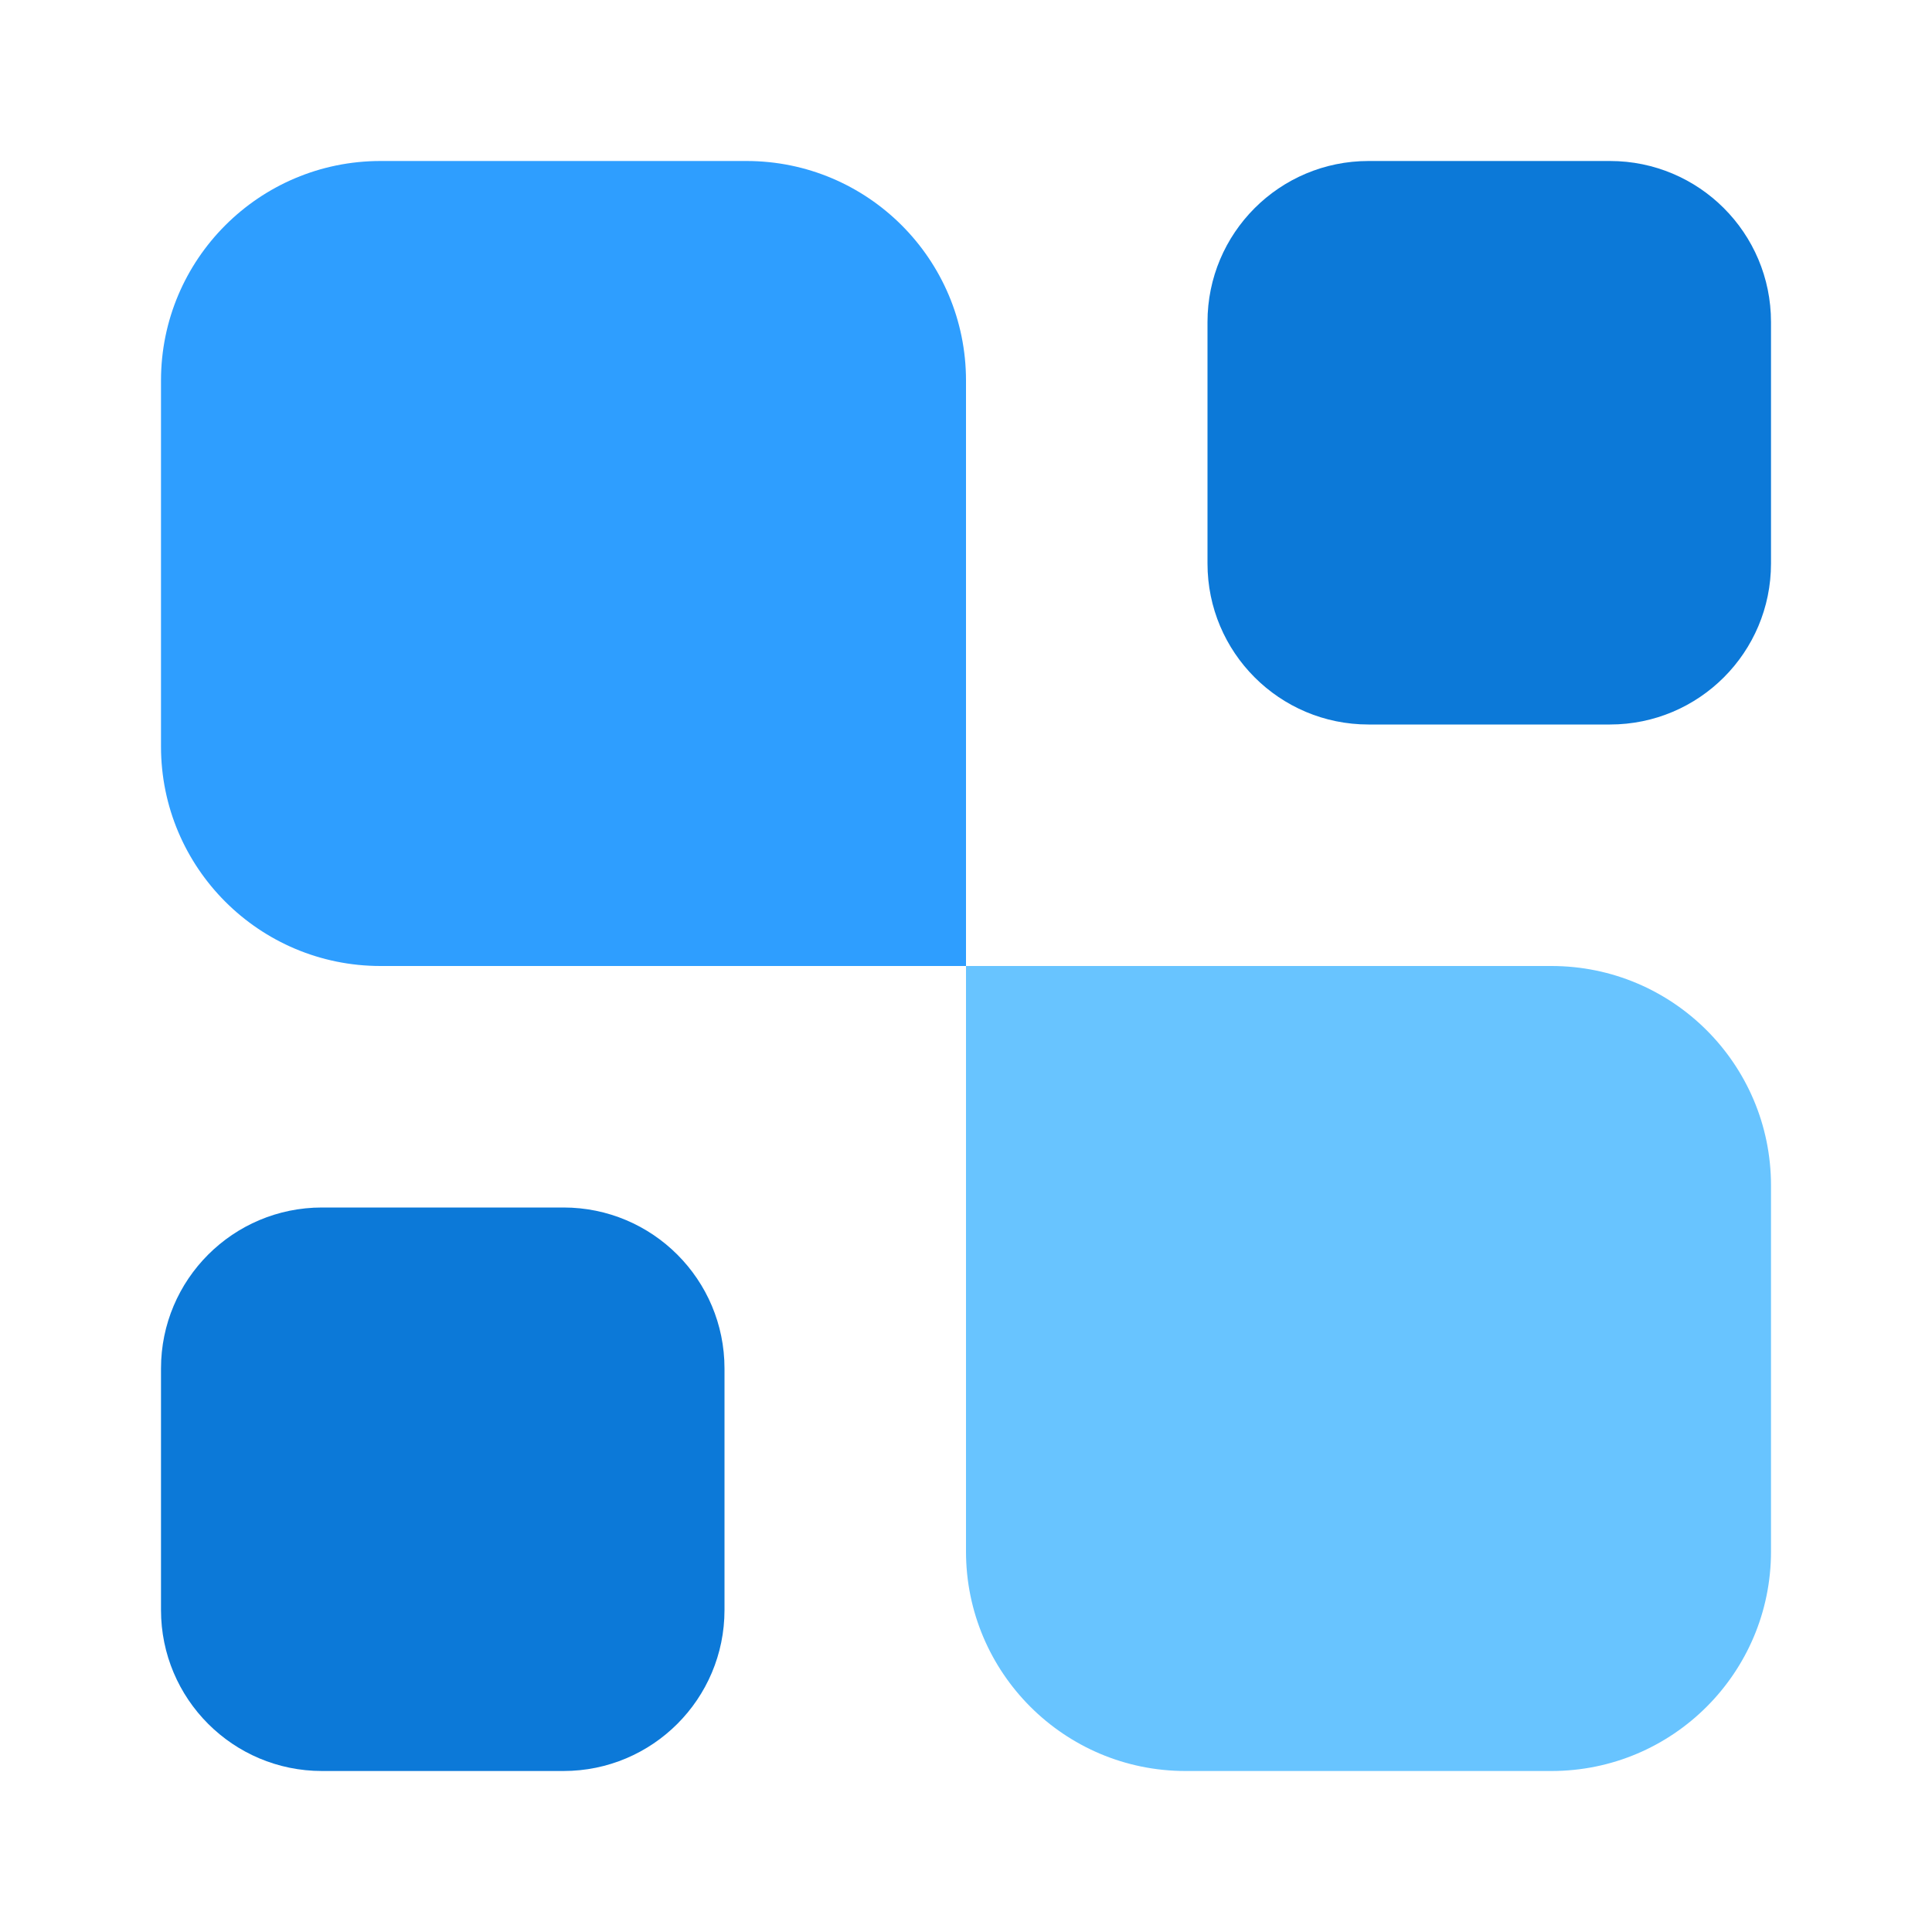
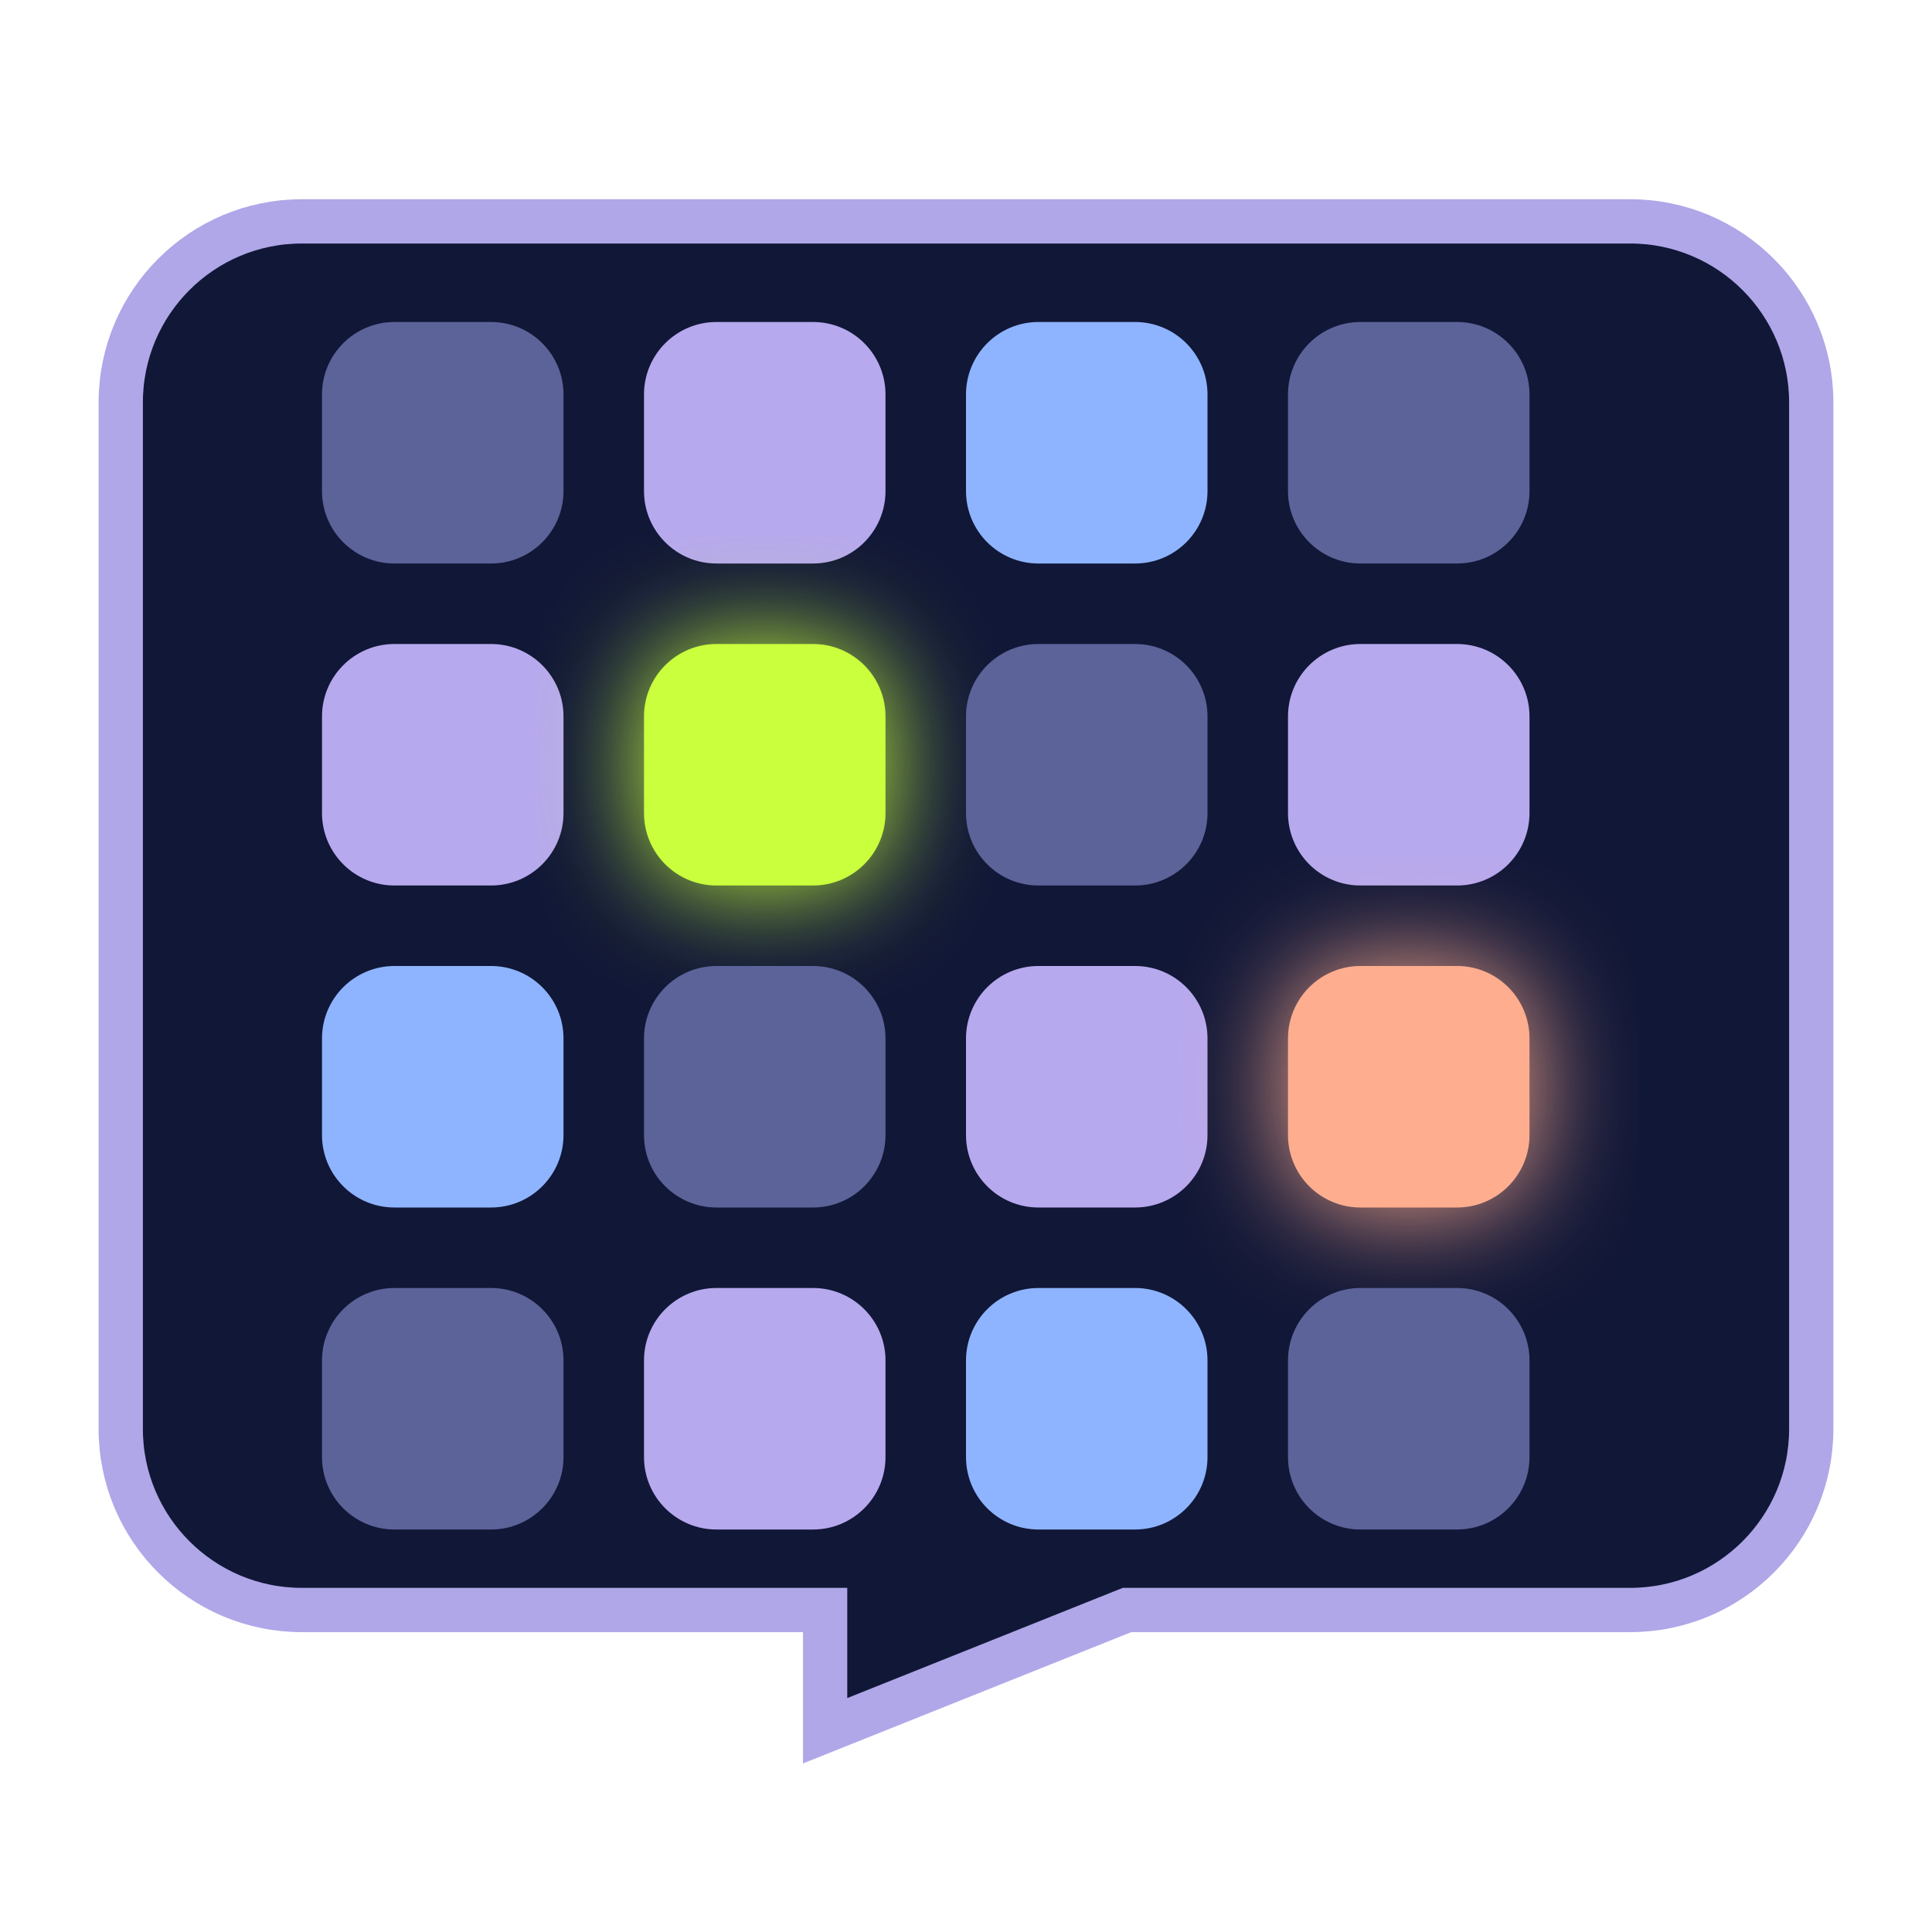
- <svg xmlns="http://www.w3.org/2000/svg" width="24" height="24" viewBox="0 0 24 24" fill="none">
-   <path d="M22 19.273C22 20.779 20.779 22 19.273 22H14.727C13.221 22 12 20.779 12 19.273V12H19.273C20.779 12 22 13.221 22 14.727V19.273Z" fill="#68C4FF" />
-   <path d="M20 2C21.105 2 22 2.895 22 4V7C22 8.105 21.105 9 20 9H17C15.895 9 15 8.105 15 7V4C15 2.895 15.895 2 17 2H20Z" fill="#0C79D8" />
-   <path d="M7 15C8.105 15 9 15.895 9 17V20C9 21.105 8.105 22 7 22H4C2.895 22 2 21.105 2 20V17C2 15.895 2.895 15 4 15H7Z" fill="#0C79D8" />
-   <path d="M12 12H4.727C3.221 12 2 10.779 2 9.273V4.727C2 3.221 3.221 2 4.727 2H9.273C10.779 2 12 3.221 12 4.727V12Z" fill="#2E9EFF" />
+ <svg xmlns="http://www.w3.org/2000/svg" width="48" height="48" viewBox="0 0 48 48" fill="none">
+   <defs>
+     <filter id="glow" x="-45%" y="-45%" width="190%" height="190%">
+       <feGaussianBlur stdDeviation="1.35" result="blur" />
+       <feMerge>
+         <feMergeNode in="blur" />
+         <feMergeNode in="SourceGraphic" />
+       </feMerge>
+     </filter>
+   </defs>
+   <path d="M7.5 5.5h33A4.5 4.5 0 0 1 45 10v25.5a4.5 4.5 0 0 1-4.5 4.5H28l-7.5 3v-3H7.5A4.5 4.5 0 0 1 3 35.5V10a4.5 4.5 0 0 1 4.5-4.5Z" fill="#111737" stroke="#AFA7E8" stroke-width="1.1" />
+   <g>
+     <rect x="8" y="8" width="6" height="6" rx="1.8" fill="#5C6399" />
+     <rect x="16" y="8" width="6" height="6" rx="1.8" fill="#B7A9EE" />
+     <rect x="24" y="8" width="6" height="6" rx="1.8" fill="#8EB4FF" />
+     <rect x="32" y="8" width="6" height="6" rx="1.8" fill="#5C6399" />
+     <rect x="8" y="16" width="6" height="6" rx="1.8" fill="#B7A9EE" />
+     <rect x="16" y="16" width="6" height="6" rx="1.8" fill="#C9FF3D" filter="url(#glow)" />
+     <rect x="24" y="16" width="6" height="6" rx="1.8" fill="#5C6399" />
+     <rect x="32" y="16" width="6" height="6" rx="1.8" fill="#B7A9EE" />
+     <rect x="8" y="24" width="6" height="6" rx="1.8" fill="#8EB4FF" />
+     <rect x="16" y="24" width="6" height="6" rx="1.8" fill="#5C6399" />
+     <rect x="24" y="24" width="6" height="6" rx="1.8" fill="#B7A9EE" />
+     <rect x="32" y="24" width="6" height="6" rx="1.8" fill="#FFAD8F" filter="url(#glow)" />
+     <rect x="8" y="32" width="6" height="6" rx="1.8" fill="#5C6399" />
+     <rect x="16" y="32" width="6" height="6" rx="1.8" fill="#B7A9EE" />
+     <rect x="24" y="32" width="6" height="6" rx="1.8" fill="#8EB4FF" />
+     <rect x="32" y="32" width="6" height="6" rx="1.8" fill="#5C6399" />
+   </g>
</svg>
